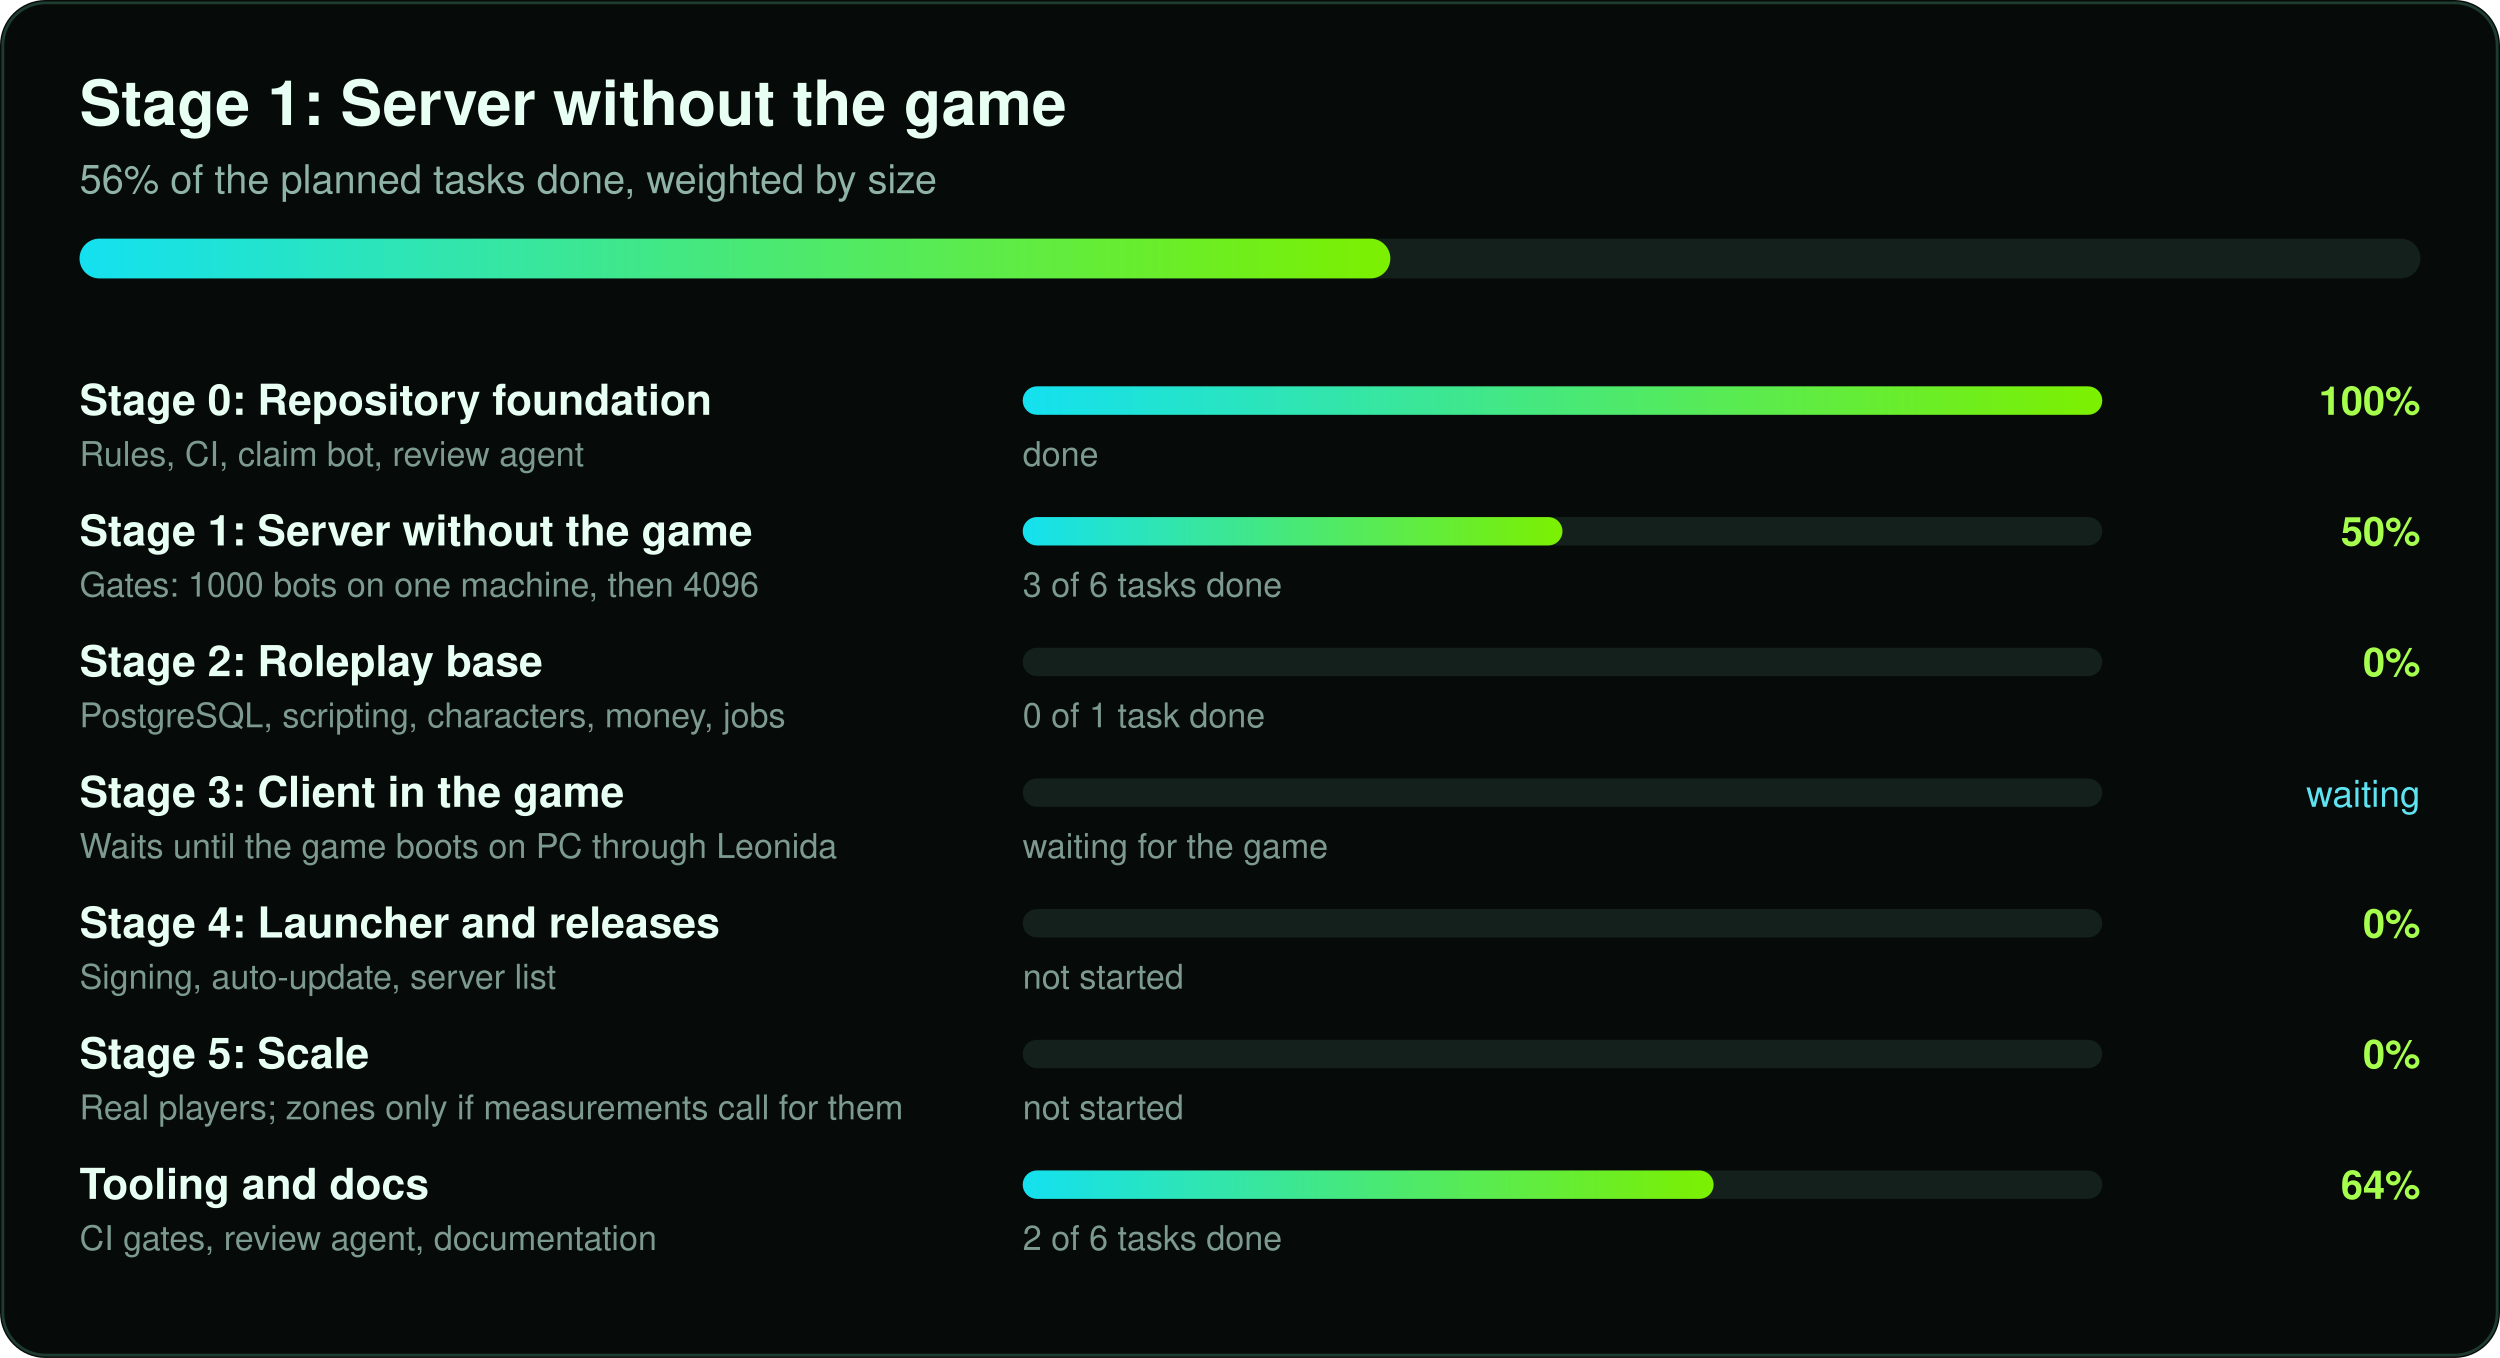
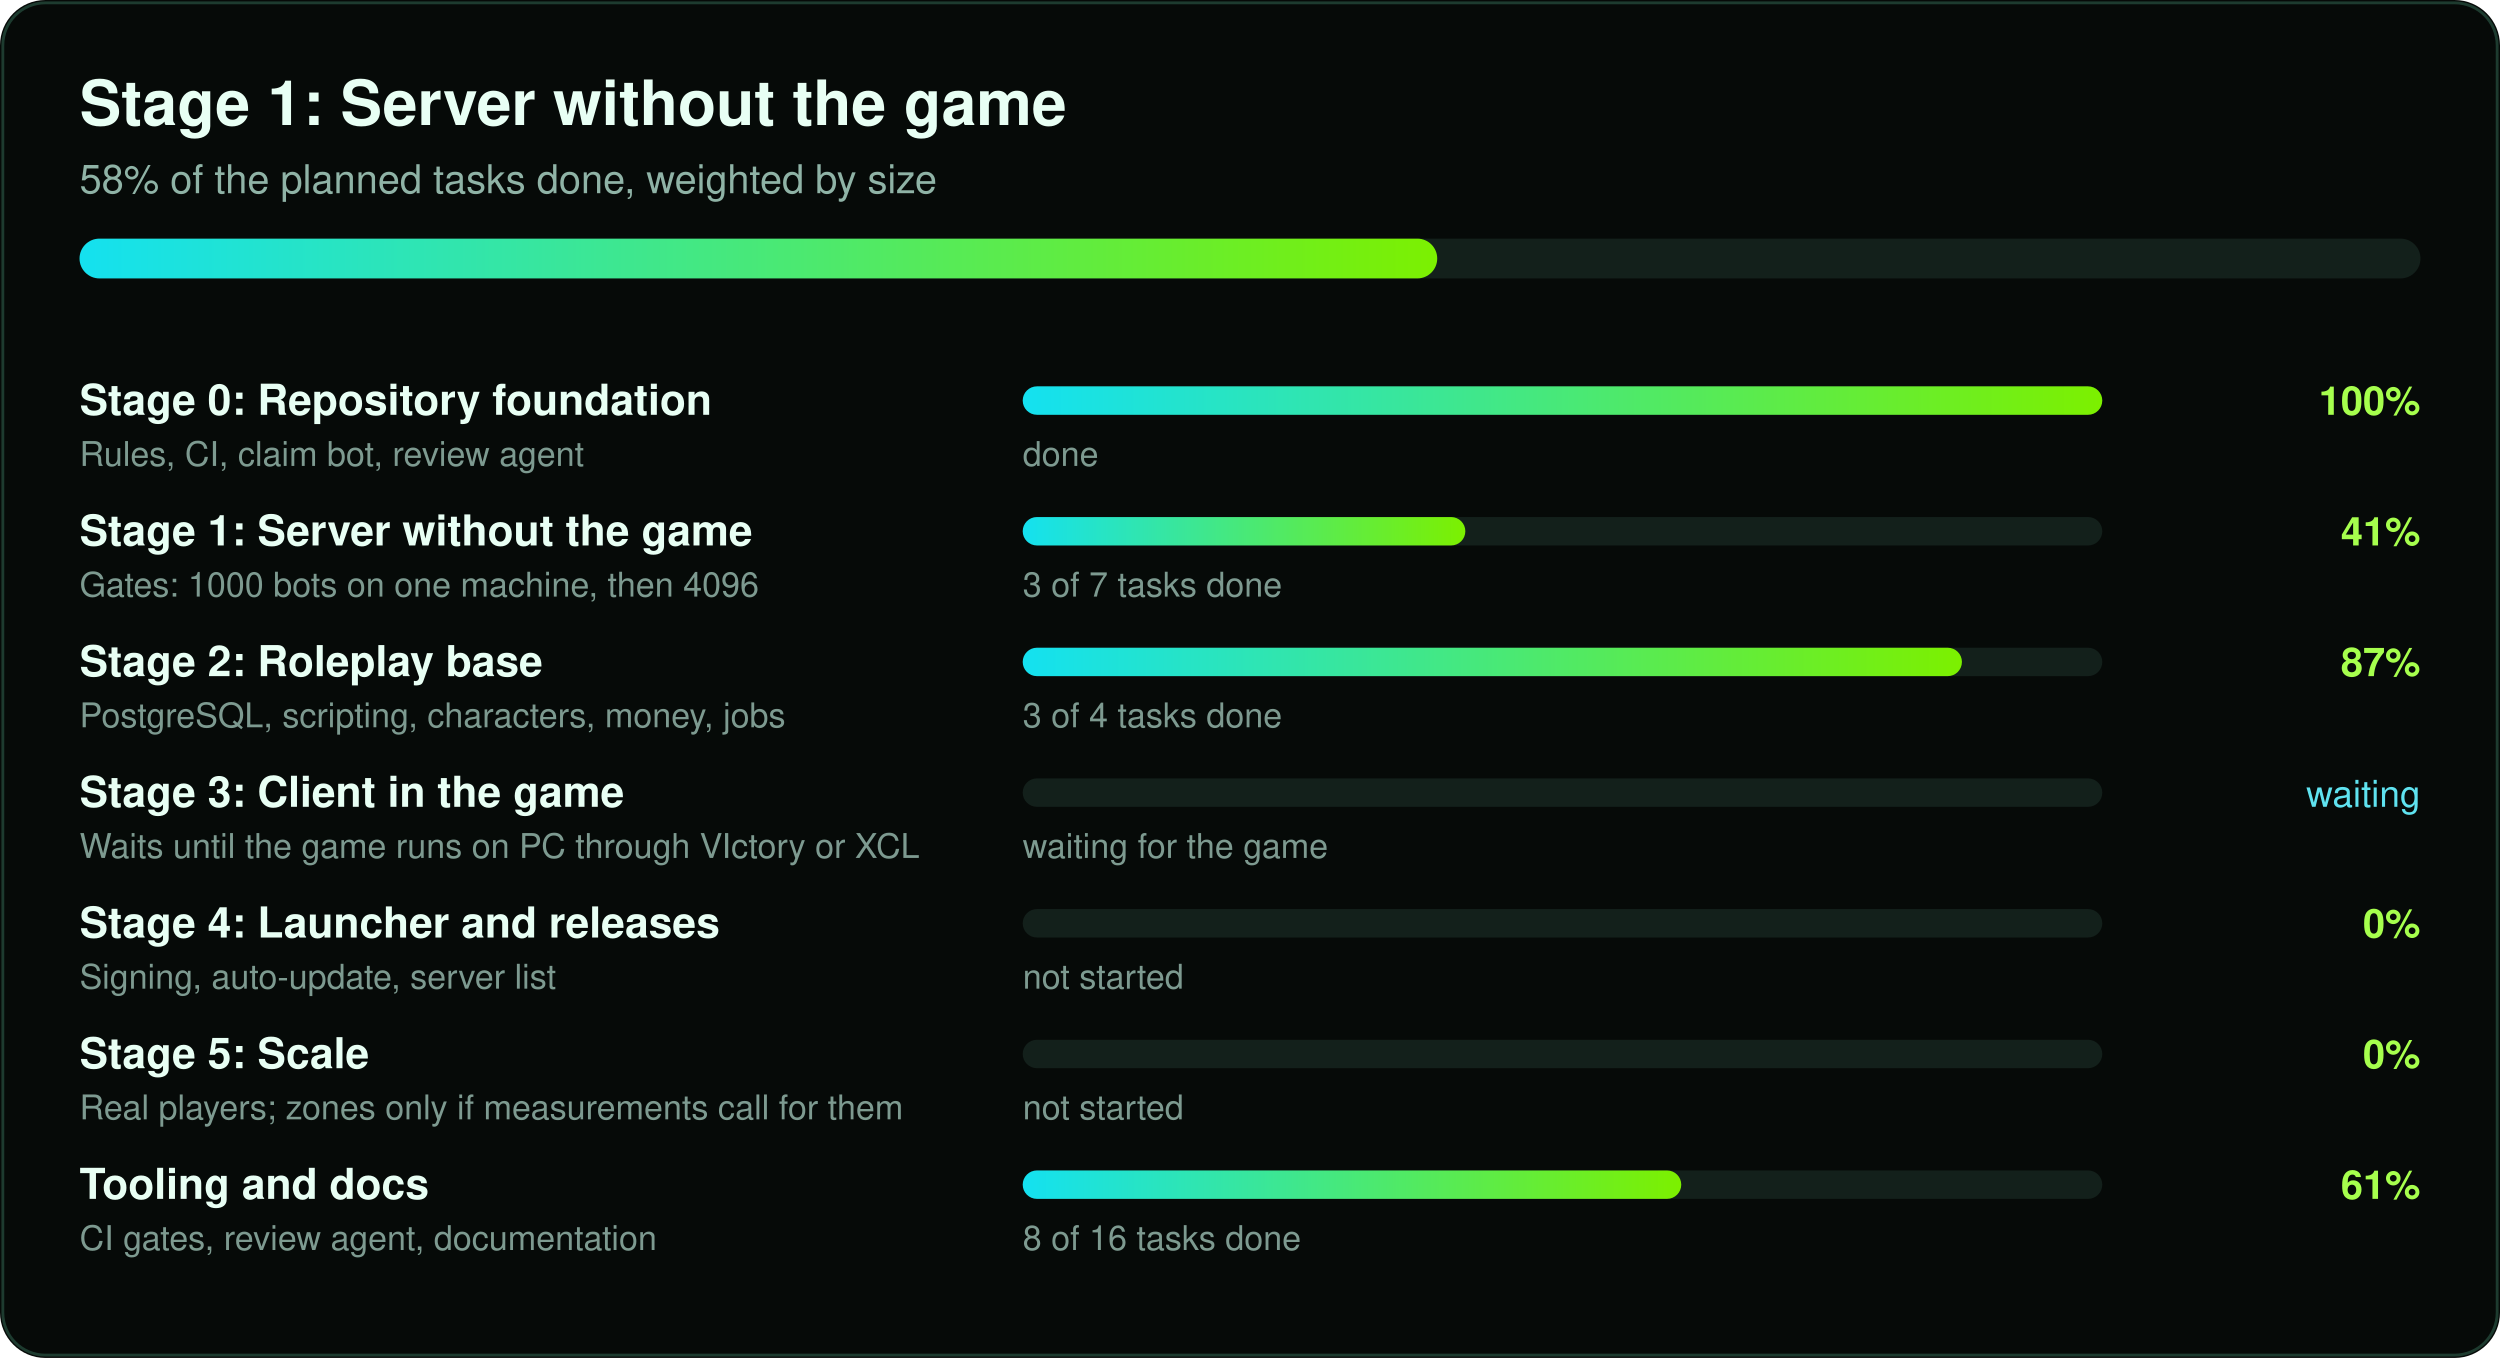
<svg xmlns="http://www.w3.org/2000/svg" width="880" height="478" viewBox="0 0 880 478" role="img" aria-label="Sawgrass progress">
  <defs>
    <linearGradient id="g" x1="0" x2="1" y1="0" y2="0">
      <stop offset="0" stop-color="#14e1f0" />
      <stop offset="1" stop-color="#7cf000" />
    </linearGradient>
  </defs>
  <style>text{font-family:-apple-system,BlinkMacSystemFont,'Segoe UI',Helvetica,Arial,sans-serif}.h{font-size:22px;font-weight:700;fill:#e8fff4}.s{font-size:14px;fill:#8fb3a6}.l{font-size:15px;font-weight:600;fill:#e8fff4}.n{font-size:12px;fill:#7d9a90}.p{font-size:14px;font-weight:700;fill:#a6ff4d}.w{font-size:13px;fill:#5fe3f0}</style>
  <rect width="880" height="478" rx="16" fill="#060a08" />
  <rect x="1" y="1" width="878" height="476" rx="15" fill="none" stroke="#1d3b2f" />
  <text x="28" y="44" class="h">Stage 1: Server without the game</text>
-   <text x="28" y="68" class="s">56% of the planned tasks done, weighted by size</text>
+   <text x="28" y="68" class="s">58% of the planned tasks done, weighted by size</text>
  <rect x="28" y="84" width="824" height="14" rx="7" fill="#13201b" />
-   <rect x="28" y="84" width="461.4" height="14" rx="7" fill="url(#g)" />
+   <rect x="28" y="84" width="477.9" height="14" rx="7" fill="url(#g)" />
  <text x="28" y="146" class="l">Stage 0: Repository foundation</text>
  <text x="28" y="164" class="n">Rules, CI, claim bot, review agent</text>
  <rect x="360" y="136" width="380" height="10" rx="5" fill="#13201b" />
  <rect x="360" y="136" width="380.0" height="10" rx="5" fill="url(#g)" />
  <text x="360" y="164" class="n">done</text>
  <text x="852" y="146" class="p" text-anchor="end">100%</text>
  <text x="28" y="192" class="l">Stage 1: Server without the game</text>
  <text x="28" y="210" class="n">Gates: 1000 bots on one machine, then 4096</text>
  <rect x="360" y="182" width="380" height="10" rx="5" fill="#13201b" />
-   <rect x="360" y="182" width="190.0" height="10" rx="5" fill="url(#g)" />
-   <text x="360" y="210" class="n">3 of 6 tasks done</text>
-   <text x="852" y="192" class="p" text-anchor="end">50%</text>
+   <rect x="360" y="182" width="155.8" height="10" rx="5" fill="url(#g)" />
+   <text x="360" y="210" class="n">3 of 7 tasks done</text>
+   <text x="852" y="192" class="p" text-anchor="end">41%</text>
  <text x="28" y="238" class="l">Stage 2: Roleplay base</text>
  <text x="28" y="256" class="n">PostgreSQL, scripting, characters, money, jobs</text>
  <rect x="360" y="228" width="380" height="10" rx="5" fill="#13201b" />
-   <text x="360" y="256" class="n">0 of 1 task done</text>
-   <text x="852" y="238" class="p" text-anchor="end">0%</text>
+   <rect x="360" y="228" width="330.6" height="10" rx="5" fill="url(#g)" />
+   <text x="360" y="256" class="n">3 of 4 tasks done</text>
+   <text x="852" y="238" class="p" text-anchor="end">87%</text>
  <text x="28" y="284" class="l">Stage 3: Client in the game</text>
-   <text x="28" y="302" class="n">Waits until the game boots on PC through Leonida</text>
+   <text x="28" y="302" class="n">Waits until the game runs on PC through VIctory or XCL</text>
  <rect x="360" y="274" width="380" height="10" rx="5" fill="#13201b" />
  <text x="360" y="302" class="n">waiting for the game</text>
  <text x="852" y="284" class="w" text-anchor="end">waiting</text>
  <text x="28" y="330" class="l">Stage 4: Launcher and releases</text>
  <text x="28" y="348" class="n">Signing, auto-update, server list</text>
  <rect x="360" y="320" width="380" height="10" rx="5" fill="#13201b" />
  <text x="360" y="348" class="n">not started</text>
  <text x="852" y="330" class="p" text-anchor="end">0%</text>
  <text x="28" y="376" class="l">Stage 5: Scale</text>
  <text x="28" y="394" class="n">Real players; zones only if measurements call for them</text>
  <rect x="360" y="366" width="380" height="10" rx="5" fill="#13201b" />
  <text x="360" y="394" class="n">not started</text>
  <text x="852" y="376" class="p" text-anchor="end">0%</text>
  <text x="28" y="422" class="l">Tooling and docs</text>
  <text x="28" y="440" class="n">CI gates, review agent, documentation</text>
  <rect x="360" y="412" width="380" height="10" rx="5" fill="#13201b" />
-   <rect x="360" y="412" width="243.2" height="10" rx="5" fill="url(#g)" />
-   <text x="360" y="440" class="n">2 of 6 tasks done</text>
-   <text x="852" y="422" class="p" text-anchor="end">64%</text>
+   <rect x="360" y="412" width="231.8" height="10" rx="5" fill="url(#g)" />
+   <text x="360" y="440" class="n">8 of 16 tasks done</text>
+   <text x="852" y="422" class="p" text-anchor="end">61%</text>
</svg>
